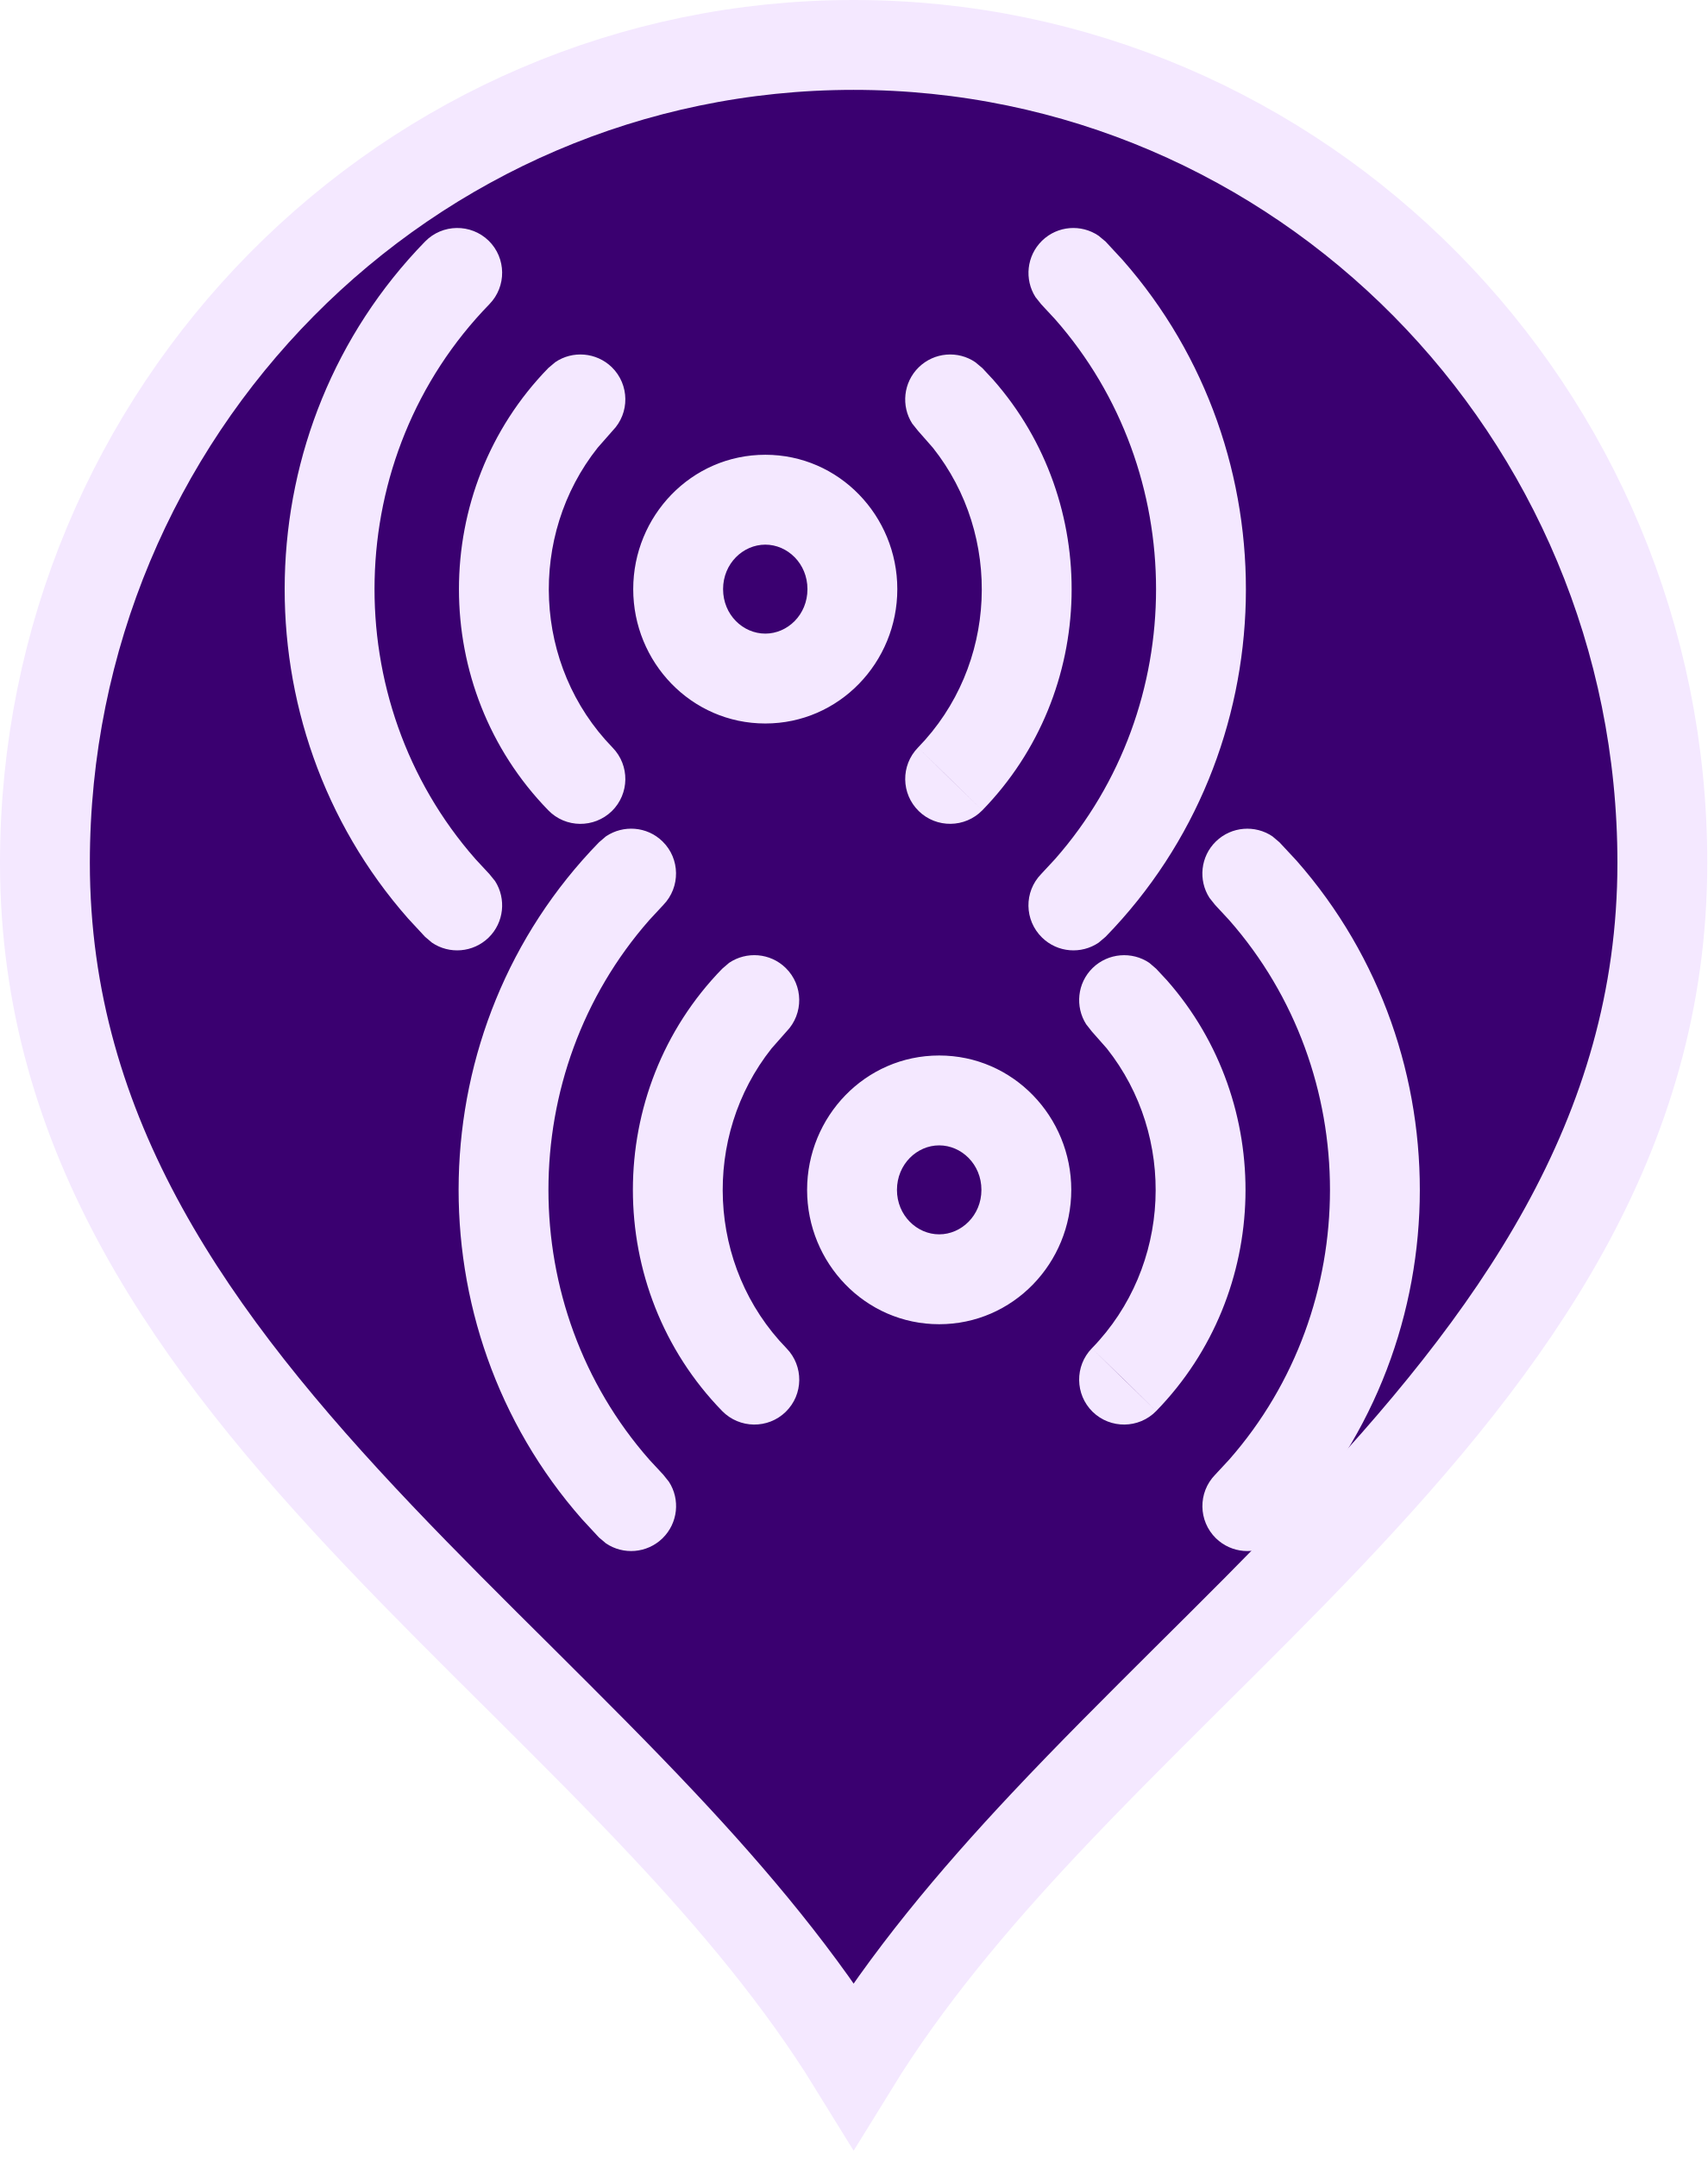
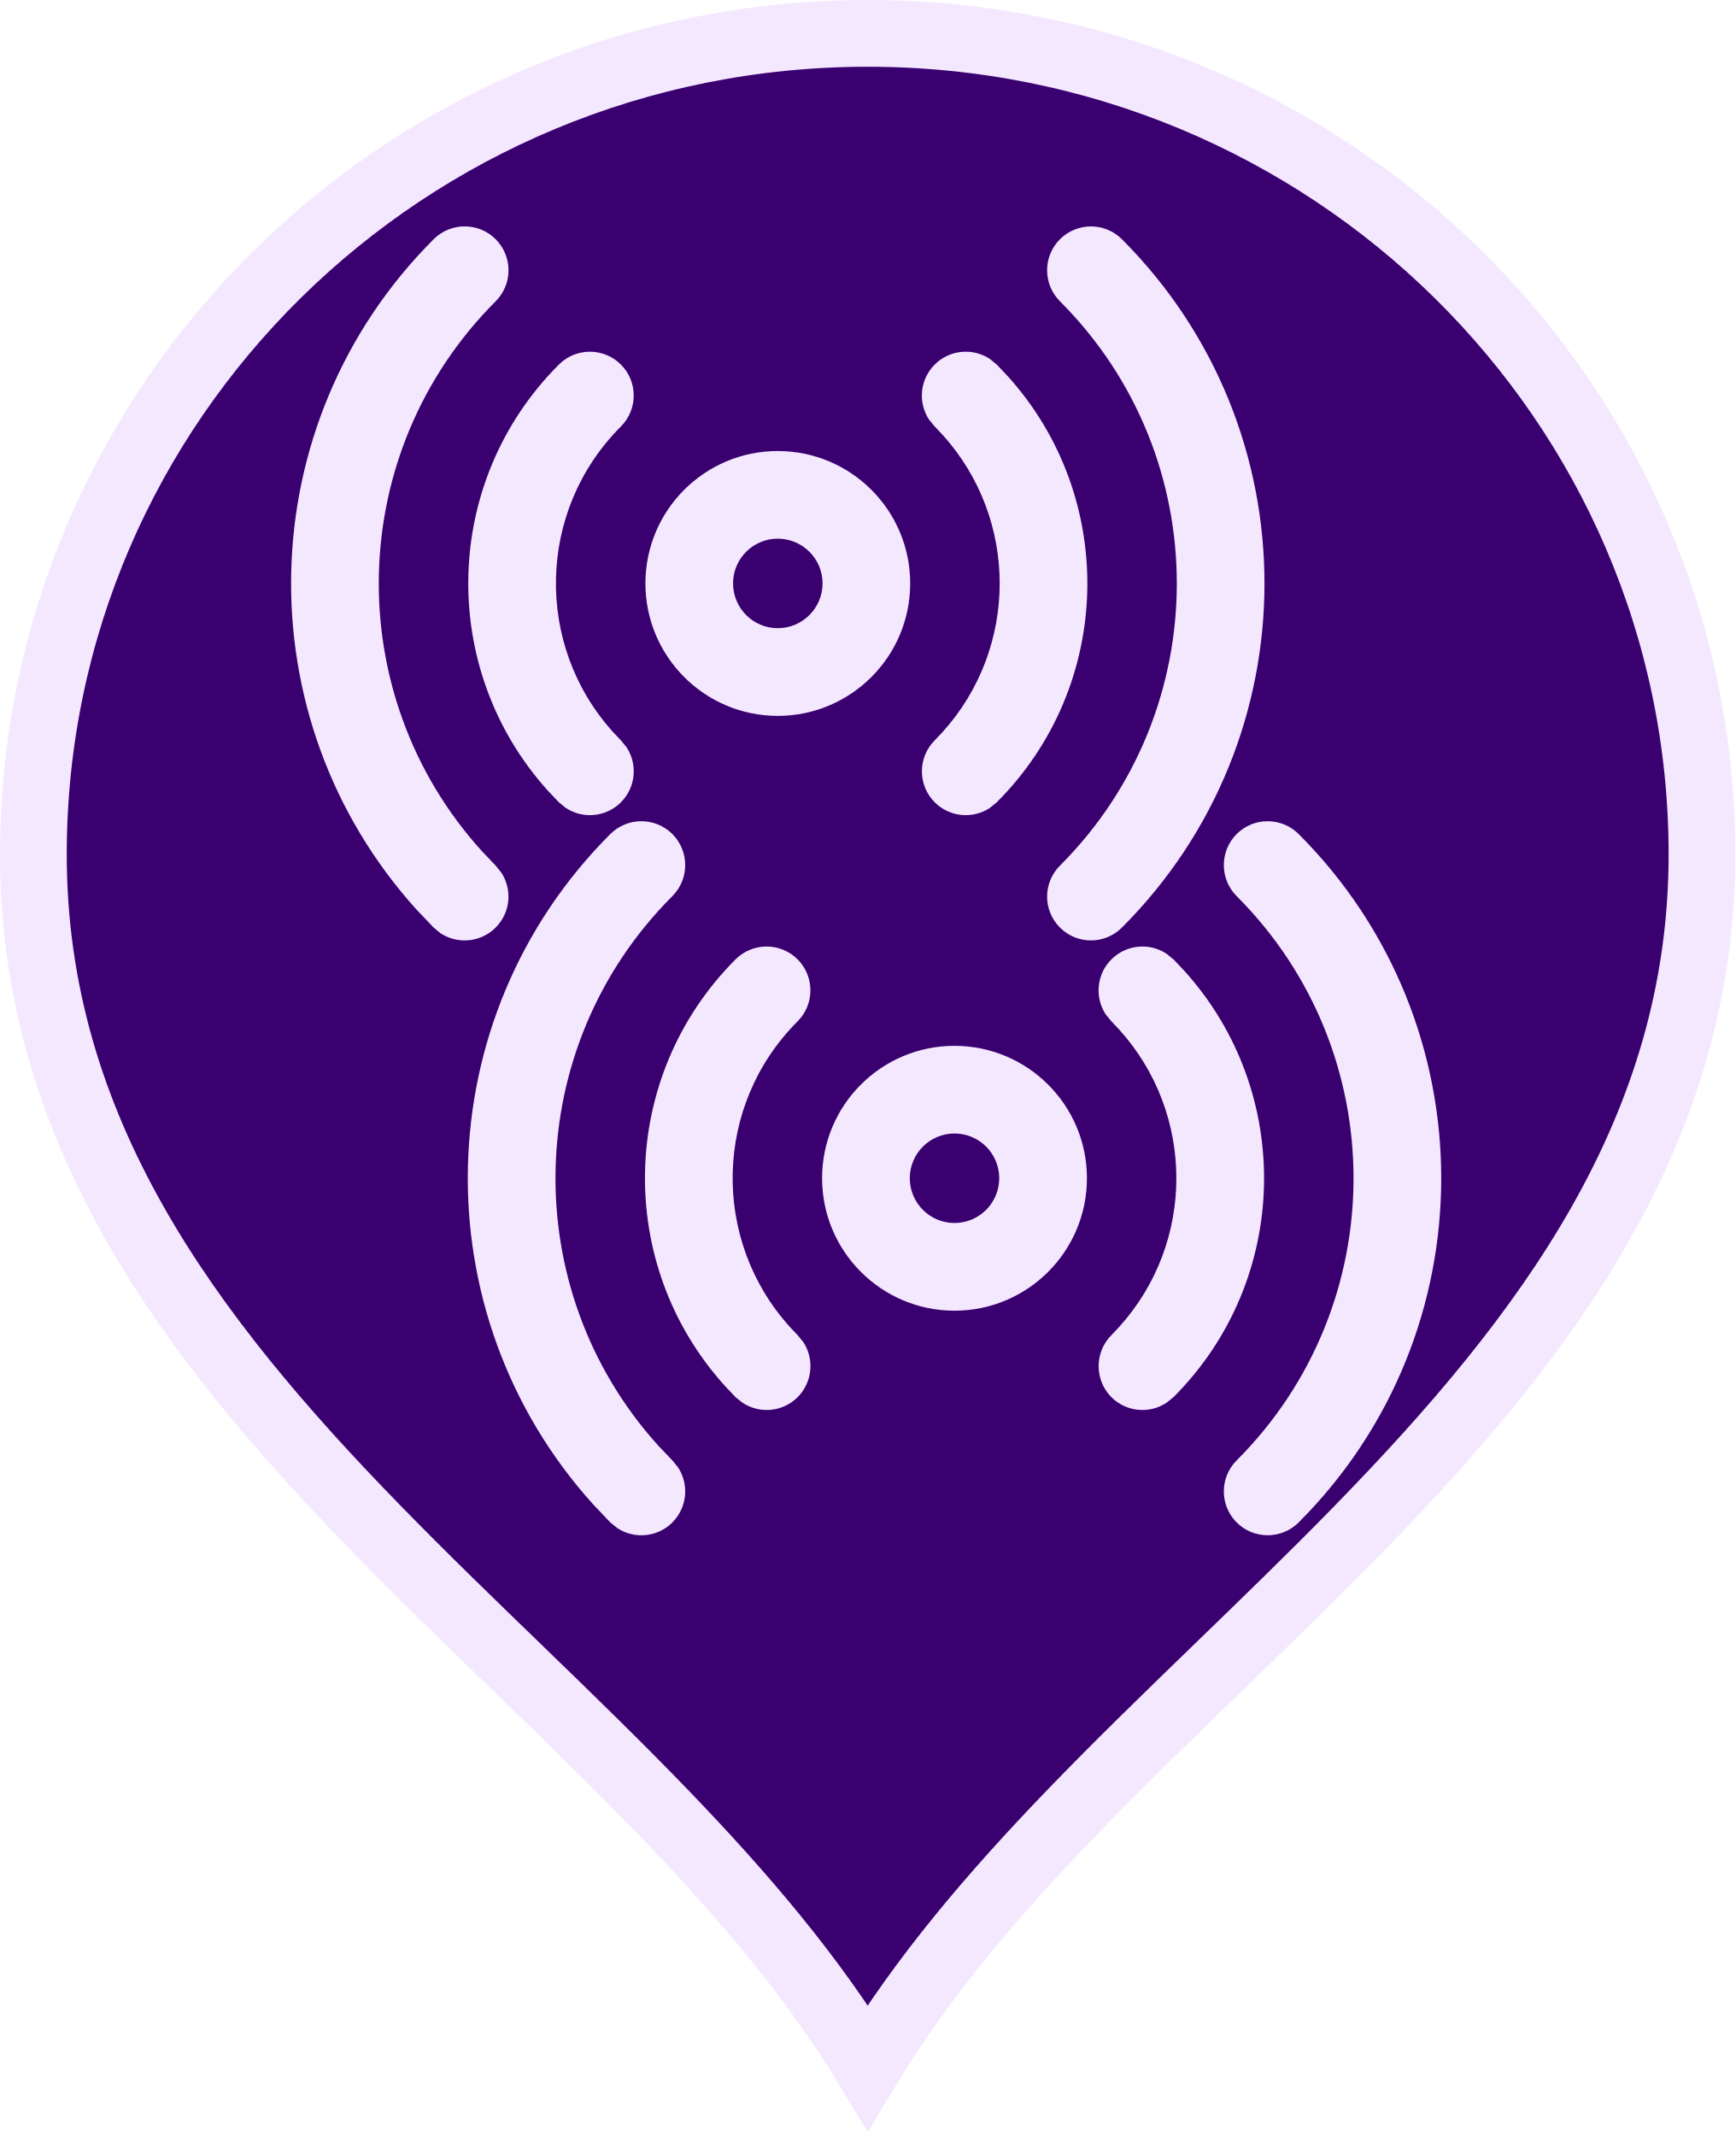
- <svg xmlns="http://www.w3.org/2000/svg" width="19" height="24" viewBox="0 0 19 24" fill="none">
-   <path d="M9.5 0.5C14.466 0.5 18.5 4.569 18.5 9.6C18.5 12.648 16.838 14.925 14.778 17.094C14.265 17.634 13.732 18.163 13.197 18.694C12.665 19.224 12.13 19.756 11.622 20.297C10.827 21.143 10.086 22.026 9.5 22.977C8.914 22.026 8.173 21.143 7.378 20.297C6.87 19.756 6.335 19.224 5.803 18.694C5.268 18.163 4.735 17.634 4.222 17.094C2.161 14.925 0.5 12.648 0.5 9.6C0.5 4.569 4.534 0.5 9.5 0.5Z" fill="#3A0070" stroke="#F4E8FF" />
-   <path d="M6.743 9.306C6.936 9.176 7.2 9.193 7.373 9.362C7.57 9.554 7.574 9.871 7.382 10.069L7.227 10.236C5.729 11.938 5.729 14.54 7.227 16.242L7.382 16.409L7.445 16.488C7.571 16.683 7.546 16.947 7.373 17.116C7.2 17.284 6.936 17.303 6.743 17.172L6.666 17.107L6.477 16.903C4.585 14.755 4.648 11.442 6.666 9.372L6.743 9.306ZM13.532 9.362C13.705 9.194 13.969 9.176 14.161 9.306L14.239 9.372L14.429 9.576C16.32 11.724 16.256 15.036 14.239 17.107L14.161 17.172C13.969 17.303 13.705 17.284 13.532 17.116C13.335 16.923 13.33 16.607 13.523 16.409L13.678 16.242C15.175 14.54 15.176 11.938 13.678 10.236L13.523 10.069L13.46 9.99C13.334 9.794 13.359 9.53 13.532 9.362ZM8.114 10.713C8.307 10.583 8.571 10.601 8.744 10.77C8.941 10.963 8.945 11.279 8.753 11.477L8.587 11.665C7.81 12.643 7.865 14.09 8.753 15.002C8.945 15.199 8.942 15.516 8.744 15.709C8.547 15.901 8.23 15.897 8.037 15.7C6.712 14.339 6.712 12.139 8.037 10.779L8.114 10.713ZM12.867 15.7C12.675 15.897 12.358 15.901 12.16 15.709C11.963 15.516 11.959 15.199 12.151 15.002L12.867 15.7ZM12.16 10.77C12.333 10.602 12.598 10.583 12.79 10.713L12.867 10.779L12.988 10.909C14.191 12.276 14.151 14.382 12.867 15.7L12.51 15.35L12.151 15.002C13.039 14.09 13.094 12.643 12.317 11.665L12.151 11.477L12.088 11.397C11.963 11.201 11.988 10.938 12.16 10.77ZM10.452 11.744C11.276 11.744 11.922 12.426 11.922 13.239C11.922 14.052 11.276 14.734 10.452 14.734C9.628 14.734 8.982 14.052 8.982 13.239C8.983 12.425 9.628 11.744 10.452 11.744ZM10.452 12.744C10.205 12.744 9.983 12.953 9.982 13.239C9.982 13.524 10.205 13.734 10.452 13.734C10.699 13.734 10.922 13.524 10.922 13.239C10.922 12.953 10.699 12.744 10.452 12.744ZM4.73 2.688C4.923 2.49 5.24 2.486 5.438 2.678C5.635 2.871 5.639 3.187 5.446 3.385C3.795 5.08 3.744 7.799 5.291 9.558L5.446 9.725L5.51 9.804C5.635 10 5.61 10.264 5.438 10.432C5.264 10.601 5 10.619 4.808 10.489L4.73 10.423L4.541 10.219C2.649 8.071 2.713 4.759 4.73 2.688ZM11.597 2.678C11.77 2.51 12.033 2.492 12.226 2.623L12.304 2.688L12.493 2.892C14.384 5.04 14.321 8.353 12.304 10.423L12.226 10.489C12.033 10.619 11.77 10.601 11.597 10.432C11.399 10.239 11.394 9.923 11.587 9.725L11.742 9.558C13.24 7.856 13.24 5.254 11.742 3.552L11.587 3.385L11.524 3.306C11.399 3.11 11.424 2.847 11.597 2.678ZM6.179 4.03C6.371 3.899 6.636 3.918 6.809 4.086C7.006 4.279 7.01 4.596 6.817 4.793L6.651 4.982C5.875 5.96 5.93 7.407 6.817 8.318C7.01 8.516 7.006 8.832 6.809 9.025C6.611 9.217 6.294 9.214 6.102 9.016C4.776 7.656 4.776 5.455 6.102 4.095L6.179 4.03ZM10.932 9.016C10.739 9.213 10.422 9.217 10.225 9.025C10.027 8.832 10.023 8.516 10.216 8.318L10.932 9.016ZM10.225 4.086C10.398 3.918 10.662 3.899 10.854 4.03L10.932 4.095L11.053 4.225C12.256 5.592 12.216 7.698 10.932 9.016L10.574 8.666L10.216 8.318C11.104 7.407 11.159 5.96 10.382 4.982L10.216 4.793L10.152 4.713C10.027 4.518 10.052 4.255 10.225 4.086ZM8.517 5.06C9.34 5.06 9.986 5.742 9.986 6.555C9.986 7.369 9.34 8.05 8.517 8.05C7.693 8.05 7.047 7.369 7.047 6.555C7.047 5.742 7.693 5.06 8.517 5.06ZM8.517 6.06C8.27 6.06 8.047 6.27 8.047 6.555C8.047 6.841 8.269 7.05 8.517 7.05C8.764 7.05 8.986 6.841 8.986 6.555C8.986 6.27 8.764 6.06 8.517 6.06Z" fill="#F4E8FF" />
+ <svg xmlns="http://www.w3.org/2000/svg" width="26" height="32" viewBox="0 0 26 32" fill="none">
+   <path d="M13 0.5C19.911 0.5 25.5 6.014 25.5 12.8C25.5 16.927 23.187 20.003 20.36 22.902C19.655 23.625 18.924 24.331 18.193 25.039C17.464 25.745 16.734 26.453 16.042 27.172C14.884 28.373 13.815 29.622 13 30.974C12.185 29.622 11.116 28.373 9.958 27.172C9.266 26.453 8.536 25.745 7.807 25.039C7.075 24.331 6.344 23.625 5.64 22.902C2.813 20.003 0.5 16.927 0.5 12.8C0.5 6.014 6.089 0.5 13 0.5Z" fill="#3A0070" stroke="#F4E8FF" />
+   <path d="M18.528 12.495C18.784 12.239 19.2 12.239 19.457 12.495C22.305 15.343 22.305 19.96 19.457 22.808C19.2 23.064 18.785 23.064 18.528 22.808C18.272 22.551 18.272 22.135 18.528 21.879C20.863 19.544 20.863 15.759 18.528 13.425C18.272 13.168 18.272 12.752 18.528 12.495ZM9.144 12.495C9.401 12.239 9.817 12.239 10.074 12.495C10.33 12.752 10.33 13.168 10.074 13.425C7.812 15.686 7.741 19.309 9.861 21.656L10.074 21.879L10.158 21.982C10.326 22.237 10.298 22.583 10.074 22.808C9.85 23.032 9.503 23.061 9.248 22.892L9.144 22.808L8.886 22.536C6.3 19.674 6.385 15.254 9.144 12.495ZM11.021 14.372C11.278 14.116 11.693 14.116 11.95 14.372C12.206 14.629 12.206 15.044 11.95 15.301C10.692 16.558 10.654 18.573 11.833 19.878L11.95 20.002L12.035 20.105C12.203 20.36 12.174 20.707 11.95 20.932C11.726 21.155 11.38 21.184 11.125 21.015L11.021 20.932L10.857 20.758C9.212 18.937 9.267 16.127 11.021 14.372ZM16.652 14.372C16.877 14.148 17.223 14.12 17.477 14.288L17.581 14.372L17.745 14.545C19.39 16.365 19.335 19.177 17.581 20.932L17.477 21.015C17.223 21.184 16.876 21.155 16.652 20.932C16.396 20.675 16.396 20.258 16.652 20.002L16.769 19.878C17.91 18.615 17.91 16.688 16.769 15.425L16.652 15.301L16.567 15.198C16.399 14.943 16.428 14.596 16.652 14.372ZM14.3 15.668C15.396 15.668 16.285 16.556 16.285 17.651C16.285 18.747 15.396 19.636 14.3 19.636C13.205 19.635 12.317 18.747 12.317 17.651C12.317 16.556 13.205 15.668 14.3 15.668ZM14.3 16.981C13.931 16.982 13.631 17.281 13.631 17.651C13.631 18.021 13.931 18.322 14.3 18.322C14.671 18.322 14.971 18.021 14.971 17.651C14.971 17.281 14.671 16.981 14.3 16.981ZM15.881 3.584C16.137 3.328 16.553 3.328 16.809 3.584C19.657 6.432 19.657 11.049 16.809 13.896C16.553 14.153 16.137 14.153 15.881 13.896C15.624 13.64 15.624 13.224 15.881 12.968C18.215 10.633 18.215 6.848 15.881 4.514C15.624 4.257 15.624 3.84 15.881 3.584ZM6.497 3.584C6.753 3.328 7.17 3.327 7.426 3.584C7.683 3.84 7.683 4.257 7.426 4.514C5.165 6.775 5.093 10.398 7.214 12.745L7.426 12.968L7.51 13.071C7.678 13.326 7.65 13.672 7.426 13.896C7.202 14.121 6.855 14.149 6.6 13.981L6.497 13.896L6.239 13.625C3.652 10.762 3.738 6.343 6.497 3.584ZM8.374 5.461C8.63 5.205 9.046 5.205 9.302 5.461C9.559 5.717 9.559 6.133 9.302 6.39C8.045 7.647 8.006 9.662 9.185 10.967L9.302 11.091L9.387 11.194C9.555 11.449 9.527 11.796 9.302 12.02C9.078 12.244 8.732 12.272 8.477 12.104L8.374 12.02L8.21 11.847C6.565 10.026 6.619 7.215 8.374 5.461ZM14.005 5.461C14.229 5.237 14.575 5.209 14.83 5.377L14.933 5.461L15.097 5.634C16.742 7.454 16.688 10.266 14.933 12.02L14.83 12.104C14.575 12.272 14.229 12.244 14.005 12.02C13.748 11.764 13.748 11.347 14.005 11.091L14.122 10.967C15.263 9.704 15.263 7.776 14.122 6.514L14.005 6.39L13.92 6.287C13.751 6.032 13.78 5.685 14.005 5.461ZM11.653 6.757C12.748 6.757 13.637 7.645 13.637 8.74C13.637 9.836 12.748 10.724 11.653 10.725C10.558 10.724 9.67 9.836 9.67 8.74C9.67 7.645 10.558 6.757 11.653 6.757ZM11.653 8.07C11.283 8.07 10.983 8.37 10.983 8.74C10.983 9.11 11.283 9.411 11.653 9.411C12.023 9.411 12.324 9.11 12.324 8.74C12.324 8.37 12.023 8.07 11.653 8.07Z" fill="#F4E8FF" />
</svg>
